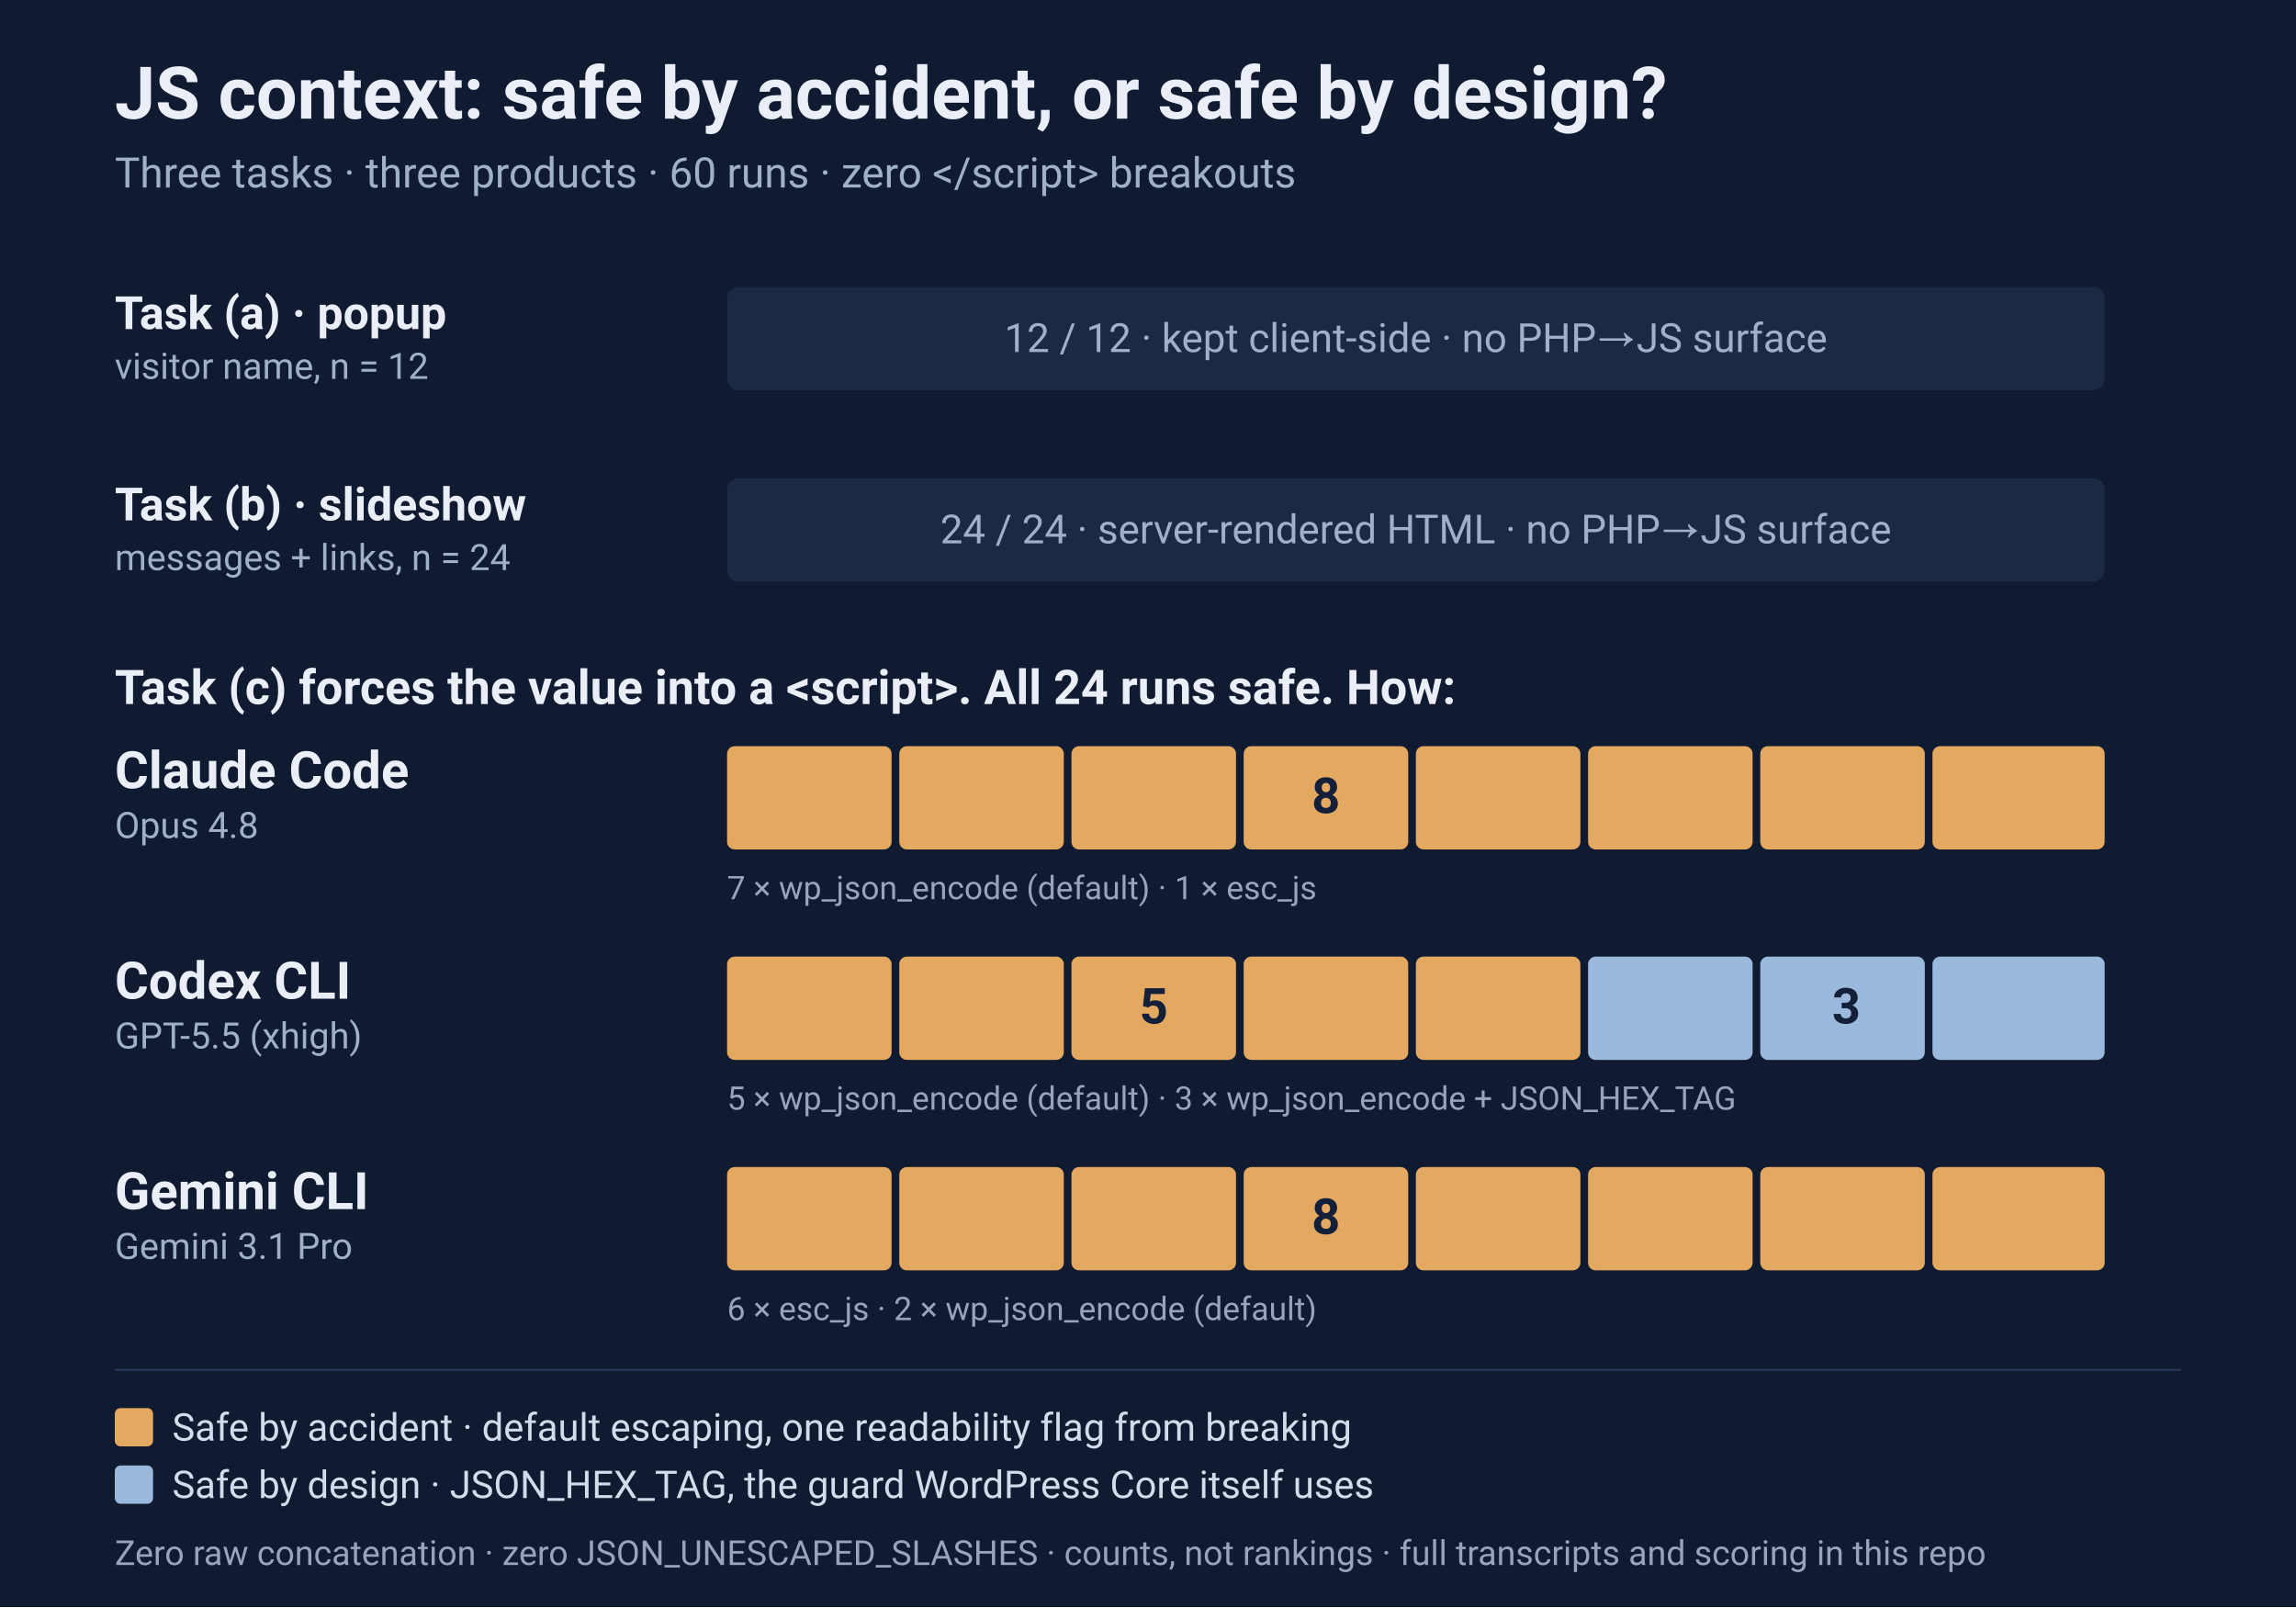
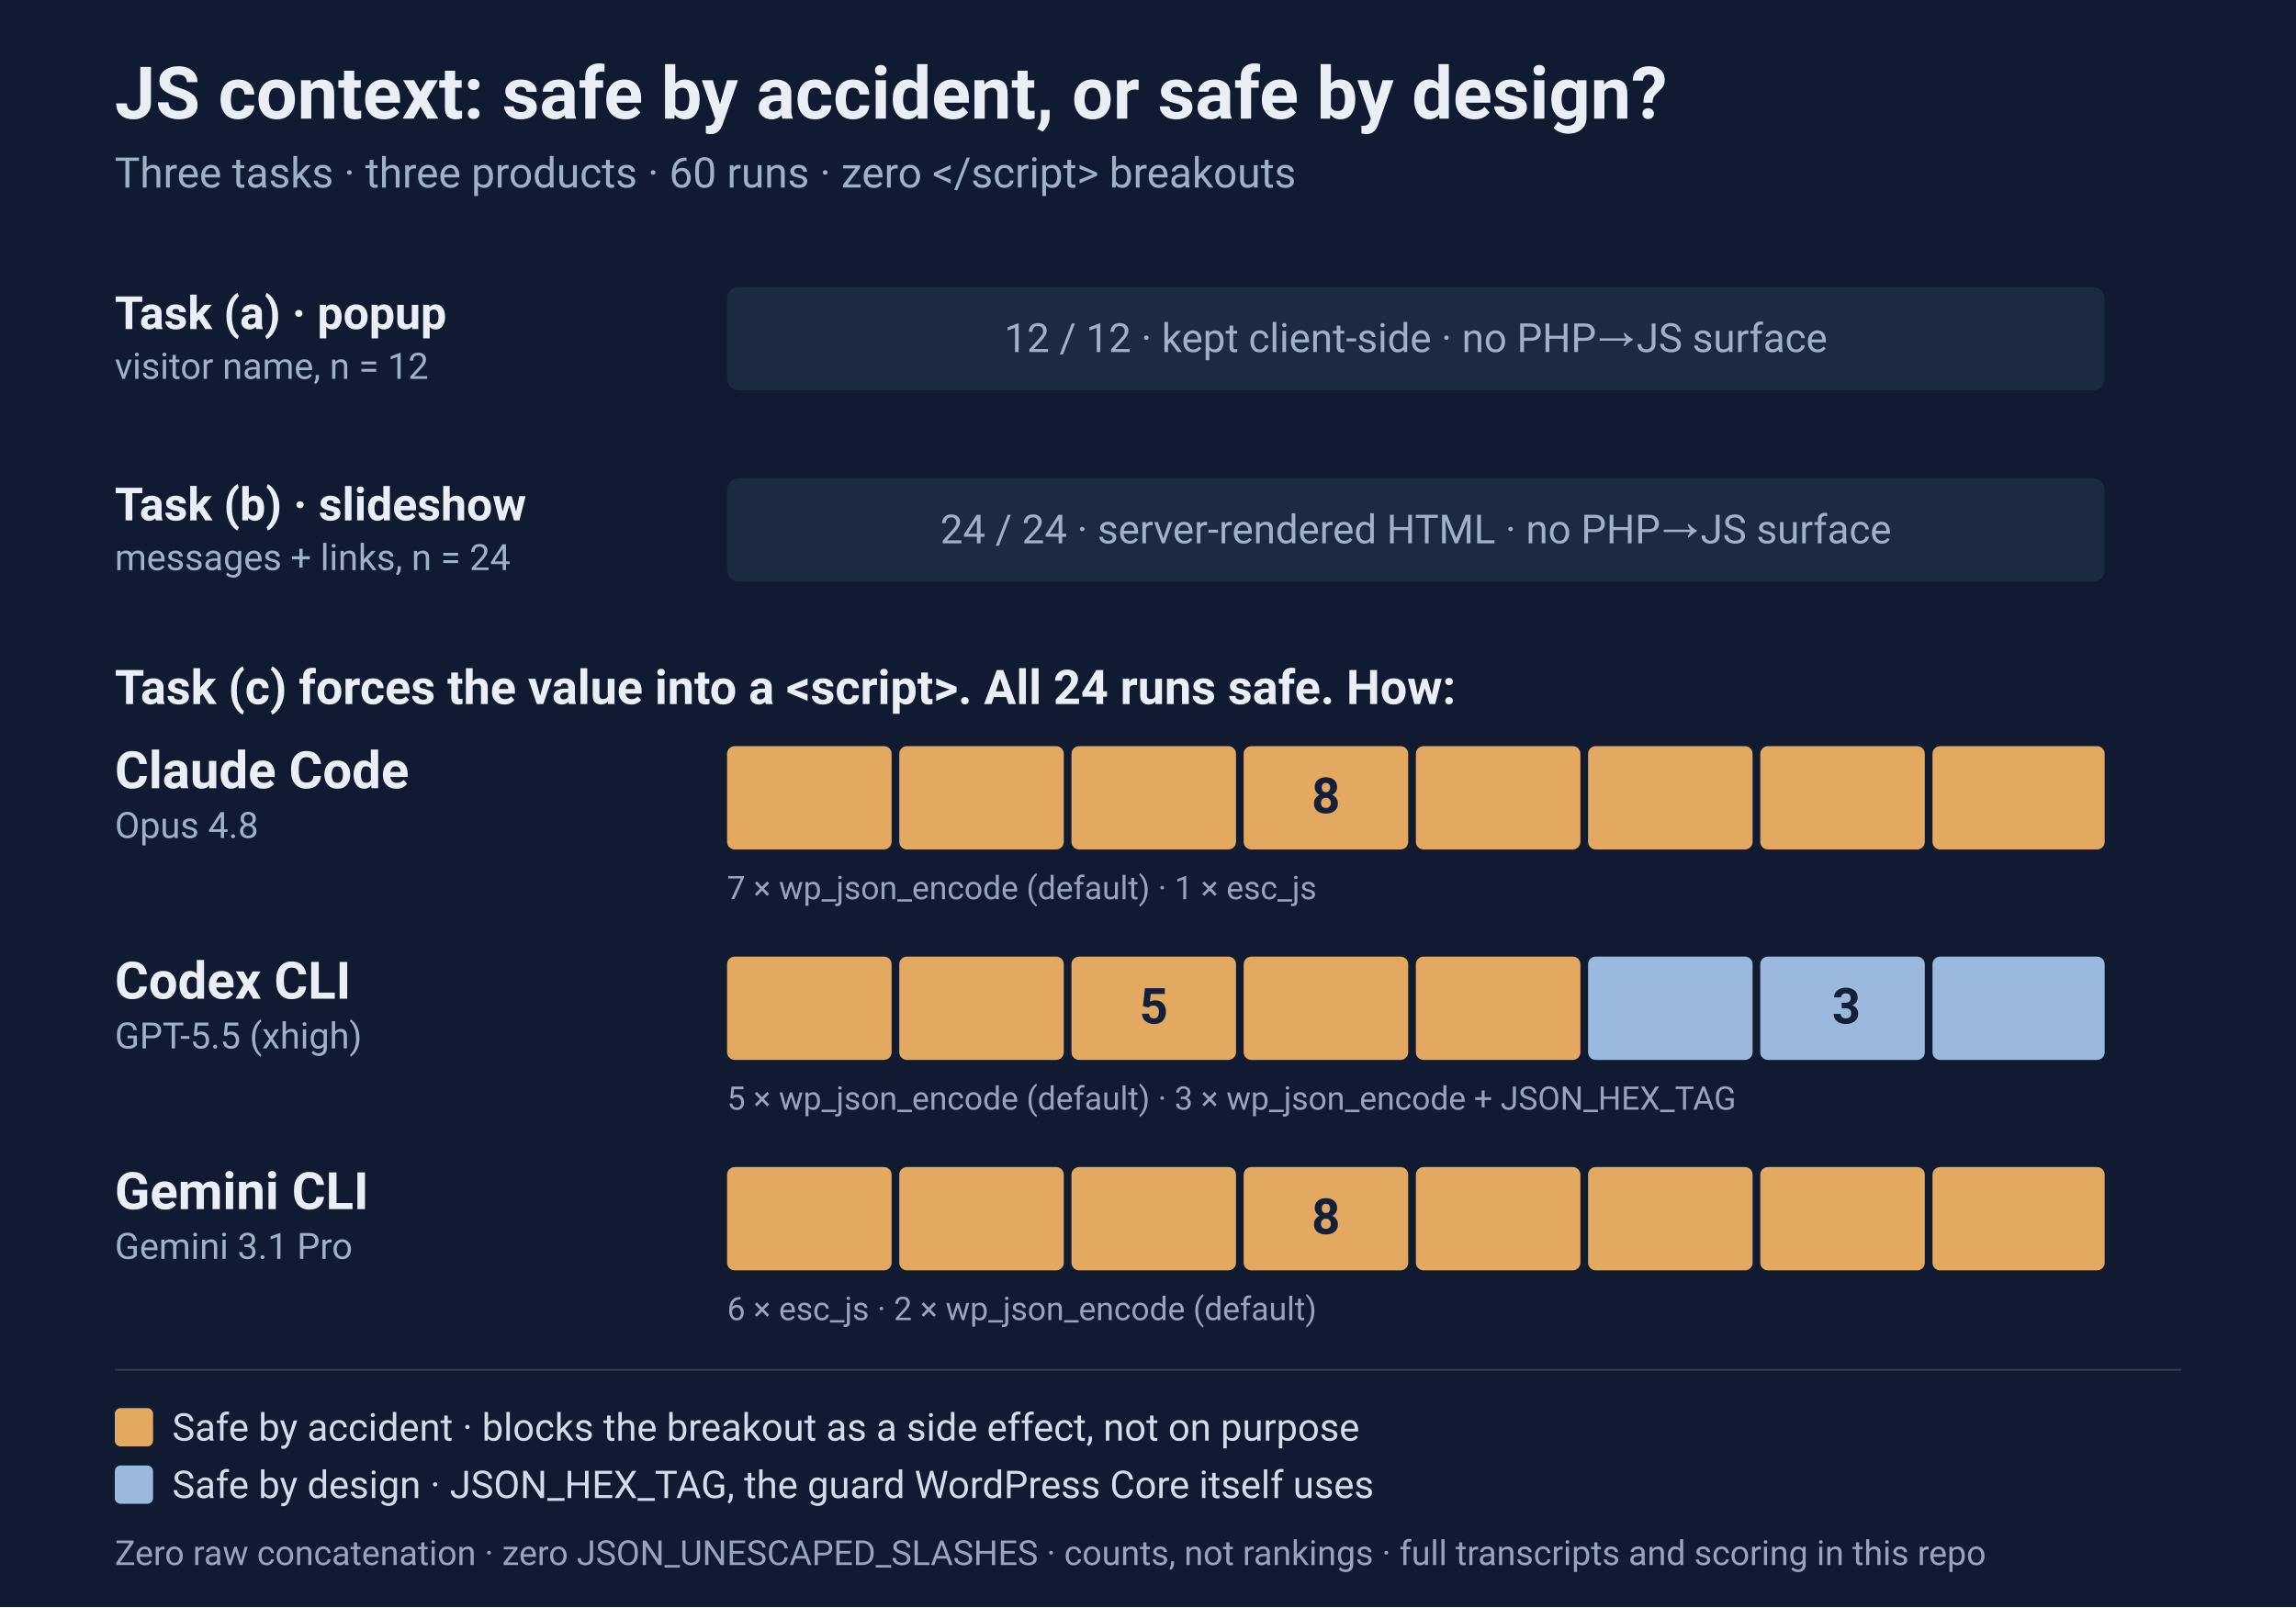
<svg xmlns="http://www.w3.org/2000/svg" viewBox="0 0 1200 840" font-family="-apple-system, 'Segoe UI', Roboto, Helvetica, Arial, sans-serif" role="img" aria-labelledby="t d">
  <rect x="0" y="0" width="1200" height="840" fill="#101a30" />
  <text x="60" y="62" font-size="38" font-weight="700" fill="#eaeff7">JS context: safe by accident, or safe by design?</text>
  <text x="60" y="98" font-size="22" fill="#9fb0c8">Three tasks · three products · 60 runs · zero &lt;/script&gt; breakouts</text>
  <text x="60" y="172" font-size="24" font-weight="700" fill="#eaeff7">Task (a) · popup</text>
  <text x="60" y="198" font-size="19" fill="#9fb0c8">visitor name, n = 12</text>
  <rect x="380" y="150" width="720" height="54" rx="6" fill="#1c2942" />
  <text x="740" y="184" font-size="21" fill="#9fb0c8" text-anchor="middle">12 / 12 · kept client-side · no PHP→JS surface</text>
  <text x="60" y="272" font-size="24" font-weight="700" fill="#eaeff7">Task (b) · slideshow</text>
  <text x="60" y="298" font-size="19" fill="#9fb0c8">messages + links, n = 24</text>
  <rect x="380" y="250" width="720" height="54" rx="6" fill="#1c2942" />
  <text x="740" y="284" font-size="21" fill="#9fb0c8" text-anchor="middle">24 / 24 · server-rendered HTML · no PHP→JS surface</text>
  <text x="60" y="368" font-size="25" font-weight="700" fill="#eaeff7">Task (c) forces the value into a &lt;script&gt;. All 24 runs safe. How:</text>
  <text x="60" y="412" font-size="27" font-weight="700" fill="#eaeff7">Claude Code</text>
  <text x="60" y="438" font-size="19" fill="#9fb0c8">Opus 4.8</text>
  <g fill="#e3a960">
    <rect x="380" y="390" width="86" height="54" rx="4" />
    <rect x="470" y="390" width="86" height="54" rx="4" />
    <rect x="560" y="390" width="86" height="54" rx="4" />
    <rect x="650" y="390" width="86" height="54" rx="4" />
    <rect x="740" y="390" width="86" height="54" rx="4" />
    <rect x="830" y="390" width="86" height="54" rx="4" />
    <rect x="920" y="390" width="86" height="54" rx="4" />
    <rect x="1010" y="390" width="90" height="54" rx="4" />
  </g>
  <text x="693" y="425" font-size="26" font-weight="700" fill="#14203a" text-anchor="middle">8</text>
  <text x="380" y="470" font-size="17" fill="#97a4ba">7 × wp_json_encode (default) · 1 × esc_js</text>
  <text x="60" y="522" font-size="27" font-weight="700" fill="#eaeff7">Codex CLI</text>
  <text x="60" y="548" font-size="19" fill="#9fb0c8">GPT-5.5 (xhigh)</text>
  <g fill="#e3a960">
    <rect x="380" y="500" width="86" height="54" rx="4" />
    <rect x="470" y="500" width="86" height="54" rx="4" />
    <rect x="560" y="500" width="86" height="54" rx="4" />
    <rect x="650" y="500" width="86" height="54" rx="4" />
    <rect x="740" y="500" width="86" height="54" rx="4" />
  </g>
  <g fill="#9bb9dd">
    <rect x="830" y="500" width="86" height="54" rx="4" />
    <rect x="920" y="500" width="86" height="54" rx="4" />
    <rect x="1010" y="500" width="90" height="54" rx="4" />
  </g>
  <text x="603" y="535" font-size="26" font-weight="700" fill="#14203a" text-anchor="middle">5</text>
  <text x="965" y="535" font-size="26" font-weight="700" fill="#14203a" text-anchor="middle">3</text>
  <text x="380" y="580" font-size="17" fill="#97a4ba">5 × wp_json_encode (default) · 3 × wp_json_encode + JSON_HEX_TAG</text>
  <text x="60" y="632" font-size="27" font-weight="700" fill="#eaeff7">Gemini CLI</text>
  <text x="60" y="658" font-size="19" fill="#9fb0c8">Gemini 3.1 Pro</text>
  <g fill="#e3a960">
    <rect x="380" y="610" width="86" height="54" rx="4" />
    <rect x="470" y="610" width="86" height="54" rx="4" />
    <rect x="560" y="610" width="86" height="54" rx="4" />
    <rect x="650" y="610" width="86" height="54" rx="4" />
    <rect x="740" y="610" width="86" height="54" rx="4" />
    <rect x="830" y="610" width="86" height="54" rx="4" />
    <rect x="920" y="610" width="86" height="54" rx="4" />
    <rect x="1010" y="610" width="90" height="54" rx="4" />
  </g>
  <text x="693" y="645" font-size="26" font-weight="700" fill="#14203a" text-anchor="middle">8</text>
  <text x="380" y="690" font-size="17" fill="#97a4ba">6 × esc_js · 2 × wp_json_encode (default)</text>
  <line x1="60" y1="716" x2="1140" y2="716" stroke="#2a3a59" stroke-width="1" />
  <rect x="60" y="736" width="20" height="20" rx="3" fill="#e3a960" />
-   <text x="90" y="753" font-size="20" fill="#d3dcea">Safe by accident · default escaping, one readability flag from breaking</text>
+   <text x="90" y="753" font-size="20" fill="#d3dcea">Safe by accident · blocks the breakout as a side effect, not on purpose</text>
  <rect x="60" y="766" width="20" height="20" rx="3" fill="#9bb9dd" />
  <text x="90" y="783" font-size="20" fill="#d3dcea">Safe by design · JSON_HEX_TAG, the guard WordPress Core itself uses</text>
  <text x="60" y="818" font-size="18" fill="#97a4ba">Zero raw concatenation · zero JSON_UNESCAPED_SLASHES · counts, not rankings · full transcripts and scoring in this repo</text>
</svg>
